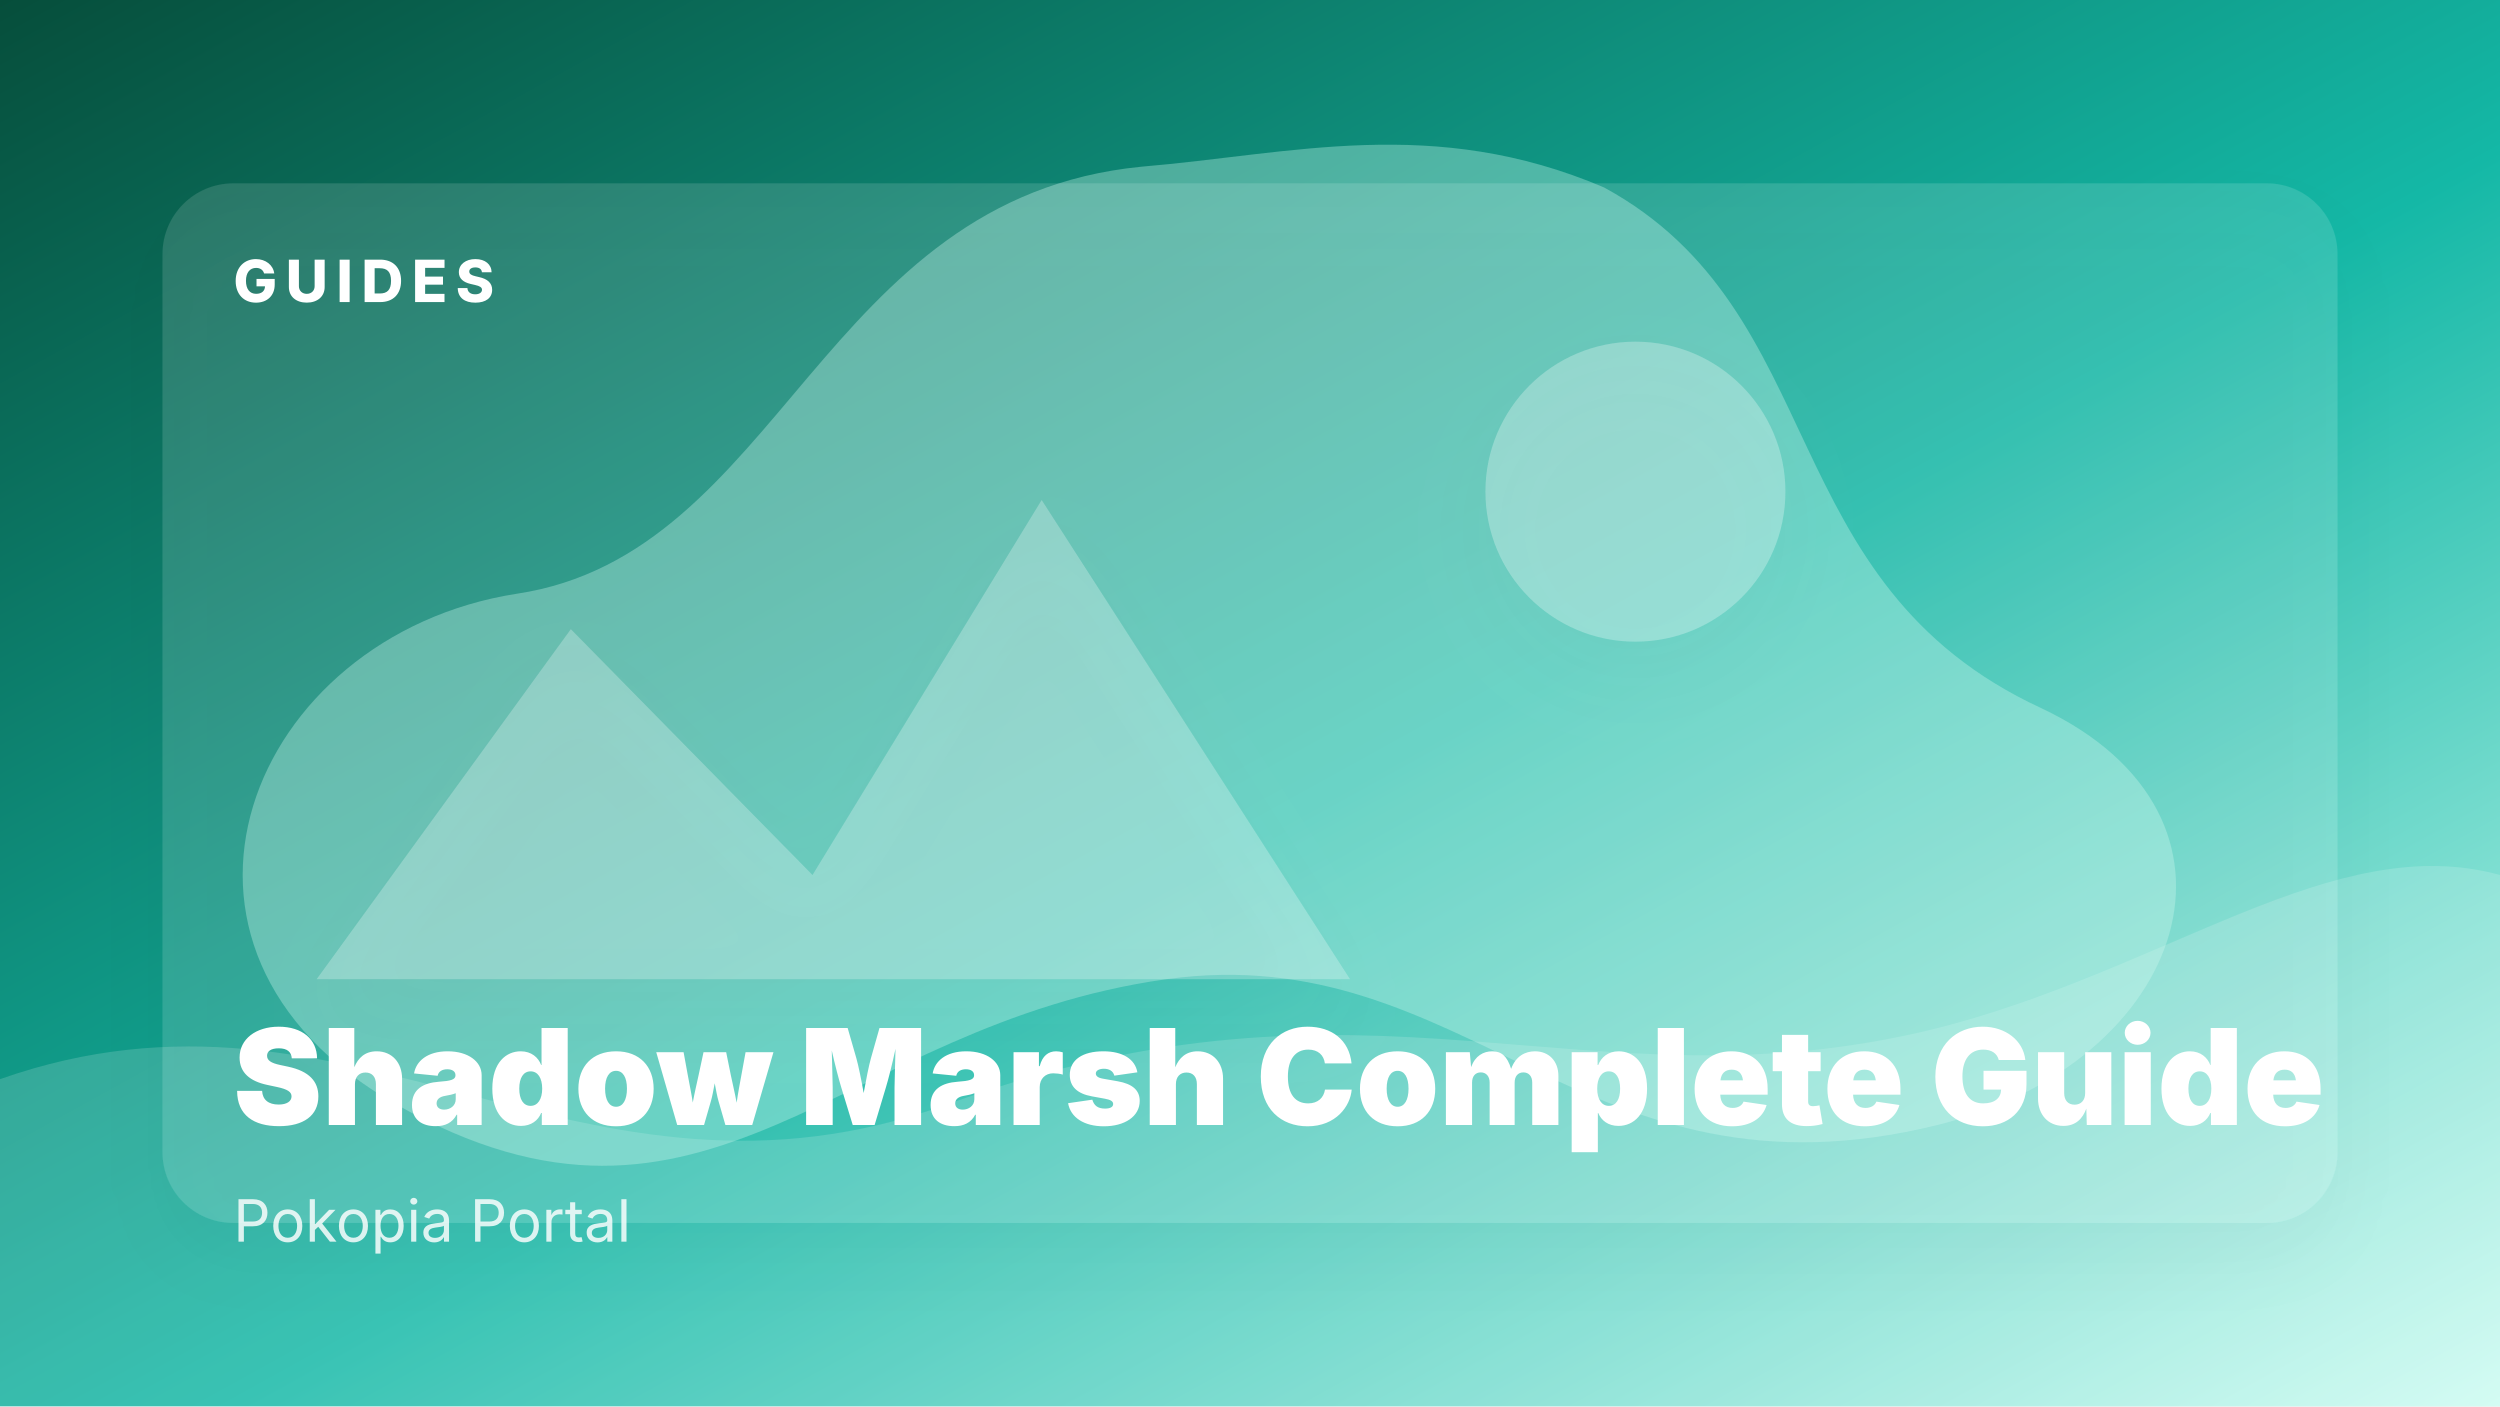
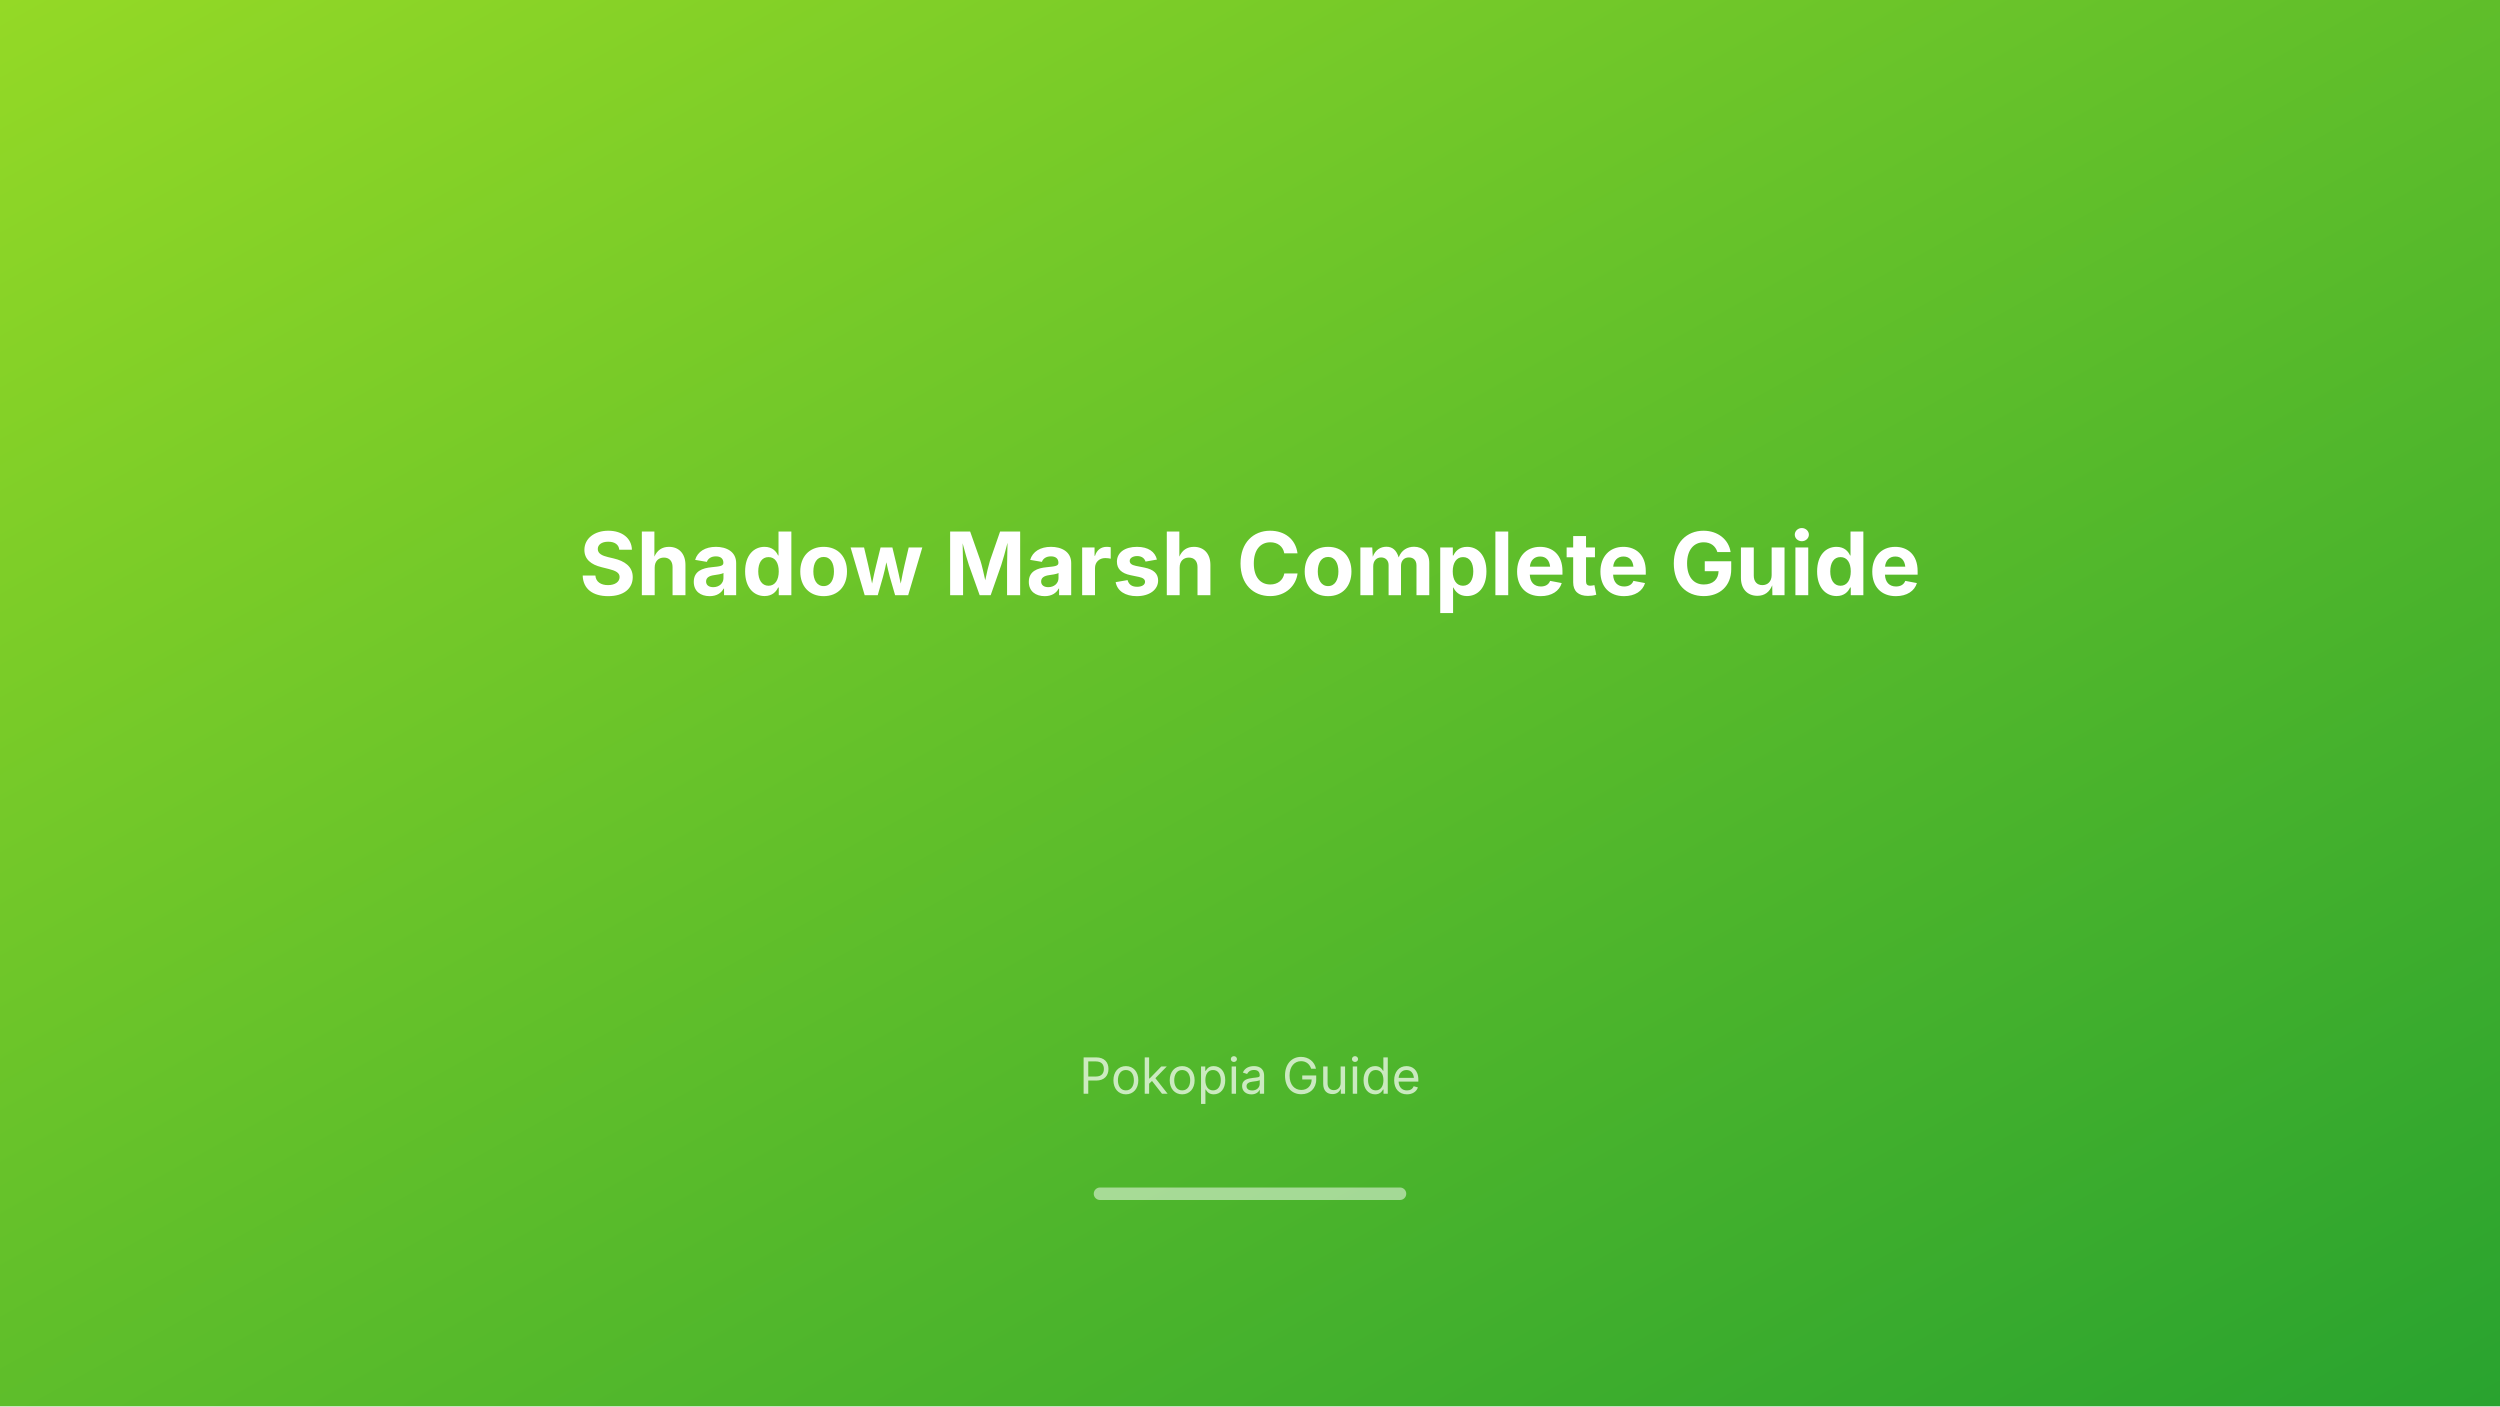
- <svg xmlns="http://www.w3.org/2000/svg" width="1200" height="675" viewBox="0 0 1200 675" role="img" aria-label="Shadow Marsh Complete Guide">
+ <svg xmlns="http://www.w3.org/2000/svg" width="800" height="450">
  <defs>
-     <linearGradient id="bg" x1="0" y1="0" x2="1" y2="1">
-       <stop offset="0" stop-color="#064e3b" />
-       <stop offset=".55" stop-color="#14b8a6" />
-       <stop offset="1" stop-color="#ccfbf1" />
+     <linearGradient id="bg" x1="0%" y1="0%" x2="100%" y2="100%">
+       <stop offset="0%" style="stop-color:hsl(83,70%,50%);stop-opacity:1" />
+       <stop offset="100%" style="stop-color:hsl(123,60%,40%);stop-opacity:1" />
    </linearGradient>
-     <filter id="soft" x="-20%" y="-20%" width="140%" height="140%">
-       <feDropShadow dx="0" dy="18" stdDeviation="18" flood-color="#000" flood-opacity=".22" />
-     </filter>
  </defs>
-   <rect width="1200" height="675" fill="url(#bg)" />
-   <path d="M0 518 C170 458 278 594 455 530 C658 456 760 535 928 494 C1040 466 1120 398 1200 420 L1200 675 L0 675Z" fill="#ffffff" opacity=".16" />
-   <path d="M770 90 C880 150 850 280 980 340 C1090 392 1050 510 930 540 C760 582 705 450 560 470 C402 492 340 615 190 530 C58 455 120 305 248 285 C375 266 394 95 548 80 C620 74 688 55 770 90Z" fill="#ccfbf1" opacity=".34" />
-   <g filter="url(#soft)">
-     <rect x="78" y="88" width="1044" height="499" rx="34" fill="#ffffff" opacity=".13" />
-     <path d="M152 470 L274 302 L390 420 L500 240 L648 470Z" fill="#ffffff" opacity=".26" />
-     <circle cx="785" cy="236" r="72" fill="#ffffff" opacity=".28" />
-   </g>
-   <text x="112" y="145" fill="#fff" font-family="Inter,Segoe UI,Arial,sans-serif" font-size="28" font-weight="800" letter-spacing="4">GUIDES</text>
-   <text x="112" y="540" fill="#fff" font-family="Inter,Segoe UI,Arial,sans-serif" font-size="64" font-weight="900">Shadow Marsh Complete Guide</text>
-   <text x="112" y="596" fill="#fff" opacity=".82" font-family="Inter,Segoe UI,Arial,sans-serif" font-size="28">Pokopia Portal</text>
+   <rect width="800" height="450" fill="url(#bg)" />
+   <text x="400" y="180" font-family="system-ui, -apple-system, sans-serif" font-size="28" font-weight="bold" fill="white" text-anchor="middle" dominant-baseline="middle">
+     Shadow Marsh Complete Guide
+   </text>
+   <text x="400" y="230" font-family="system-ui, -apple-system, sans-serif" font-size="22" fill="rgba(255,255,255,0.9)" text-anchor="middle" dominant-baseline="middle">
+     
+   </text>
+   <text x="400" y="350" font-family="system-ui, -apple-system, sans-serif" font-size="16" fill="rgba(255,255,255,0.7)" text-anchor="middle">
+     Pokopia Guide
+   </text>
+   <rect x="350" y="380" width="100" height="4" rx="2" fill="rgba(255,255,255,0.5)" />
</svg>
